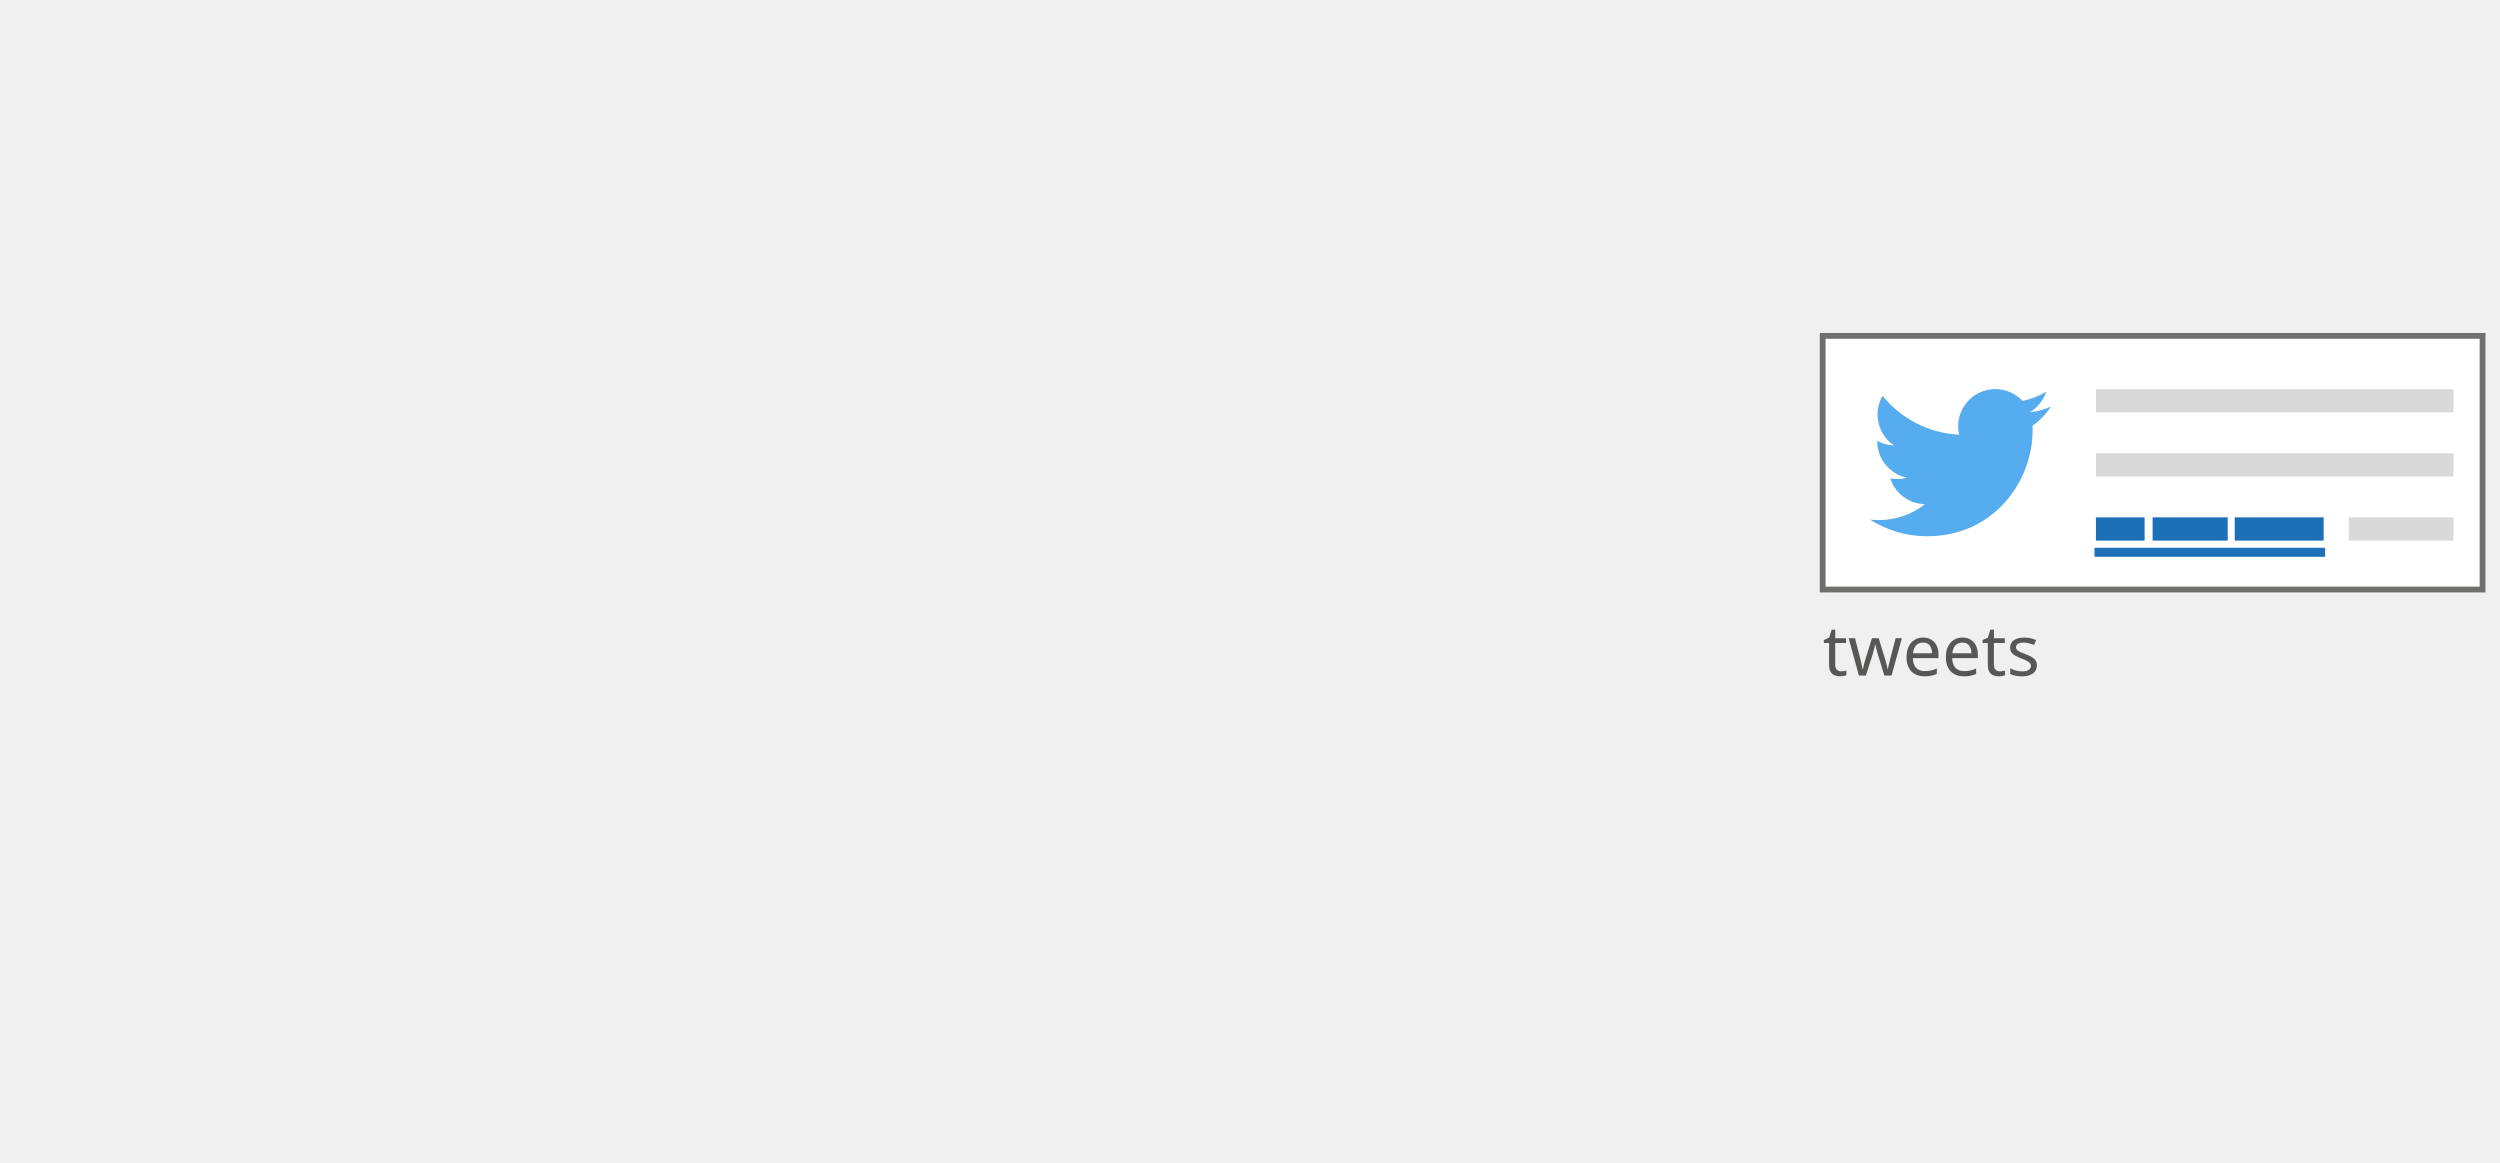
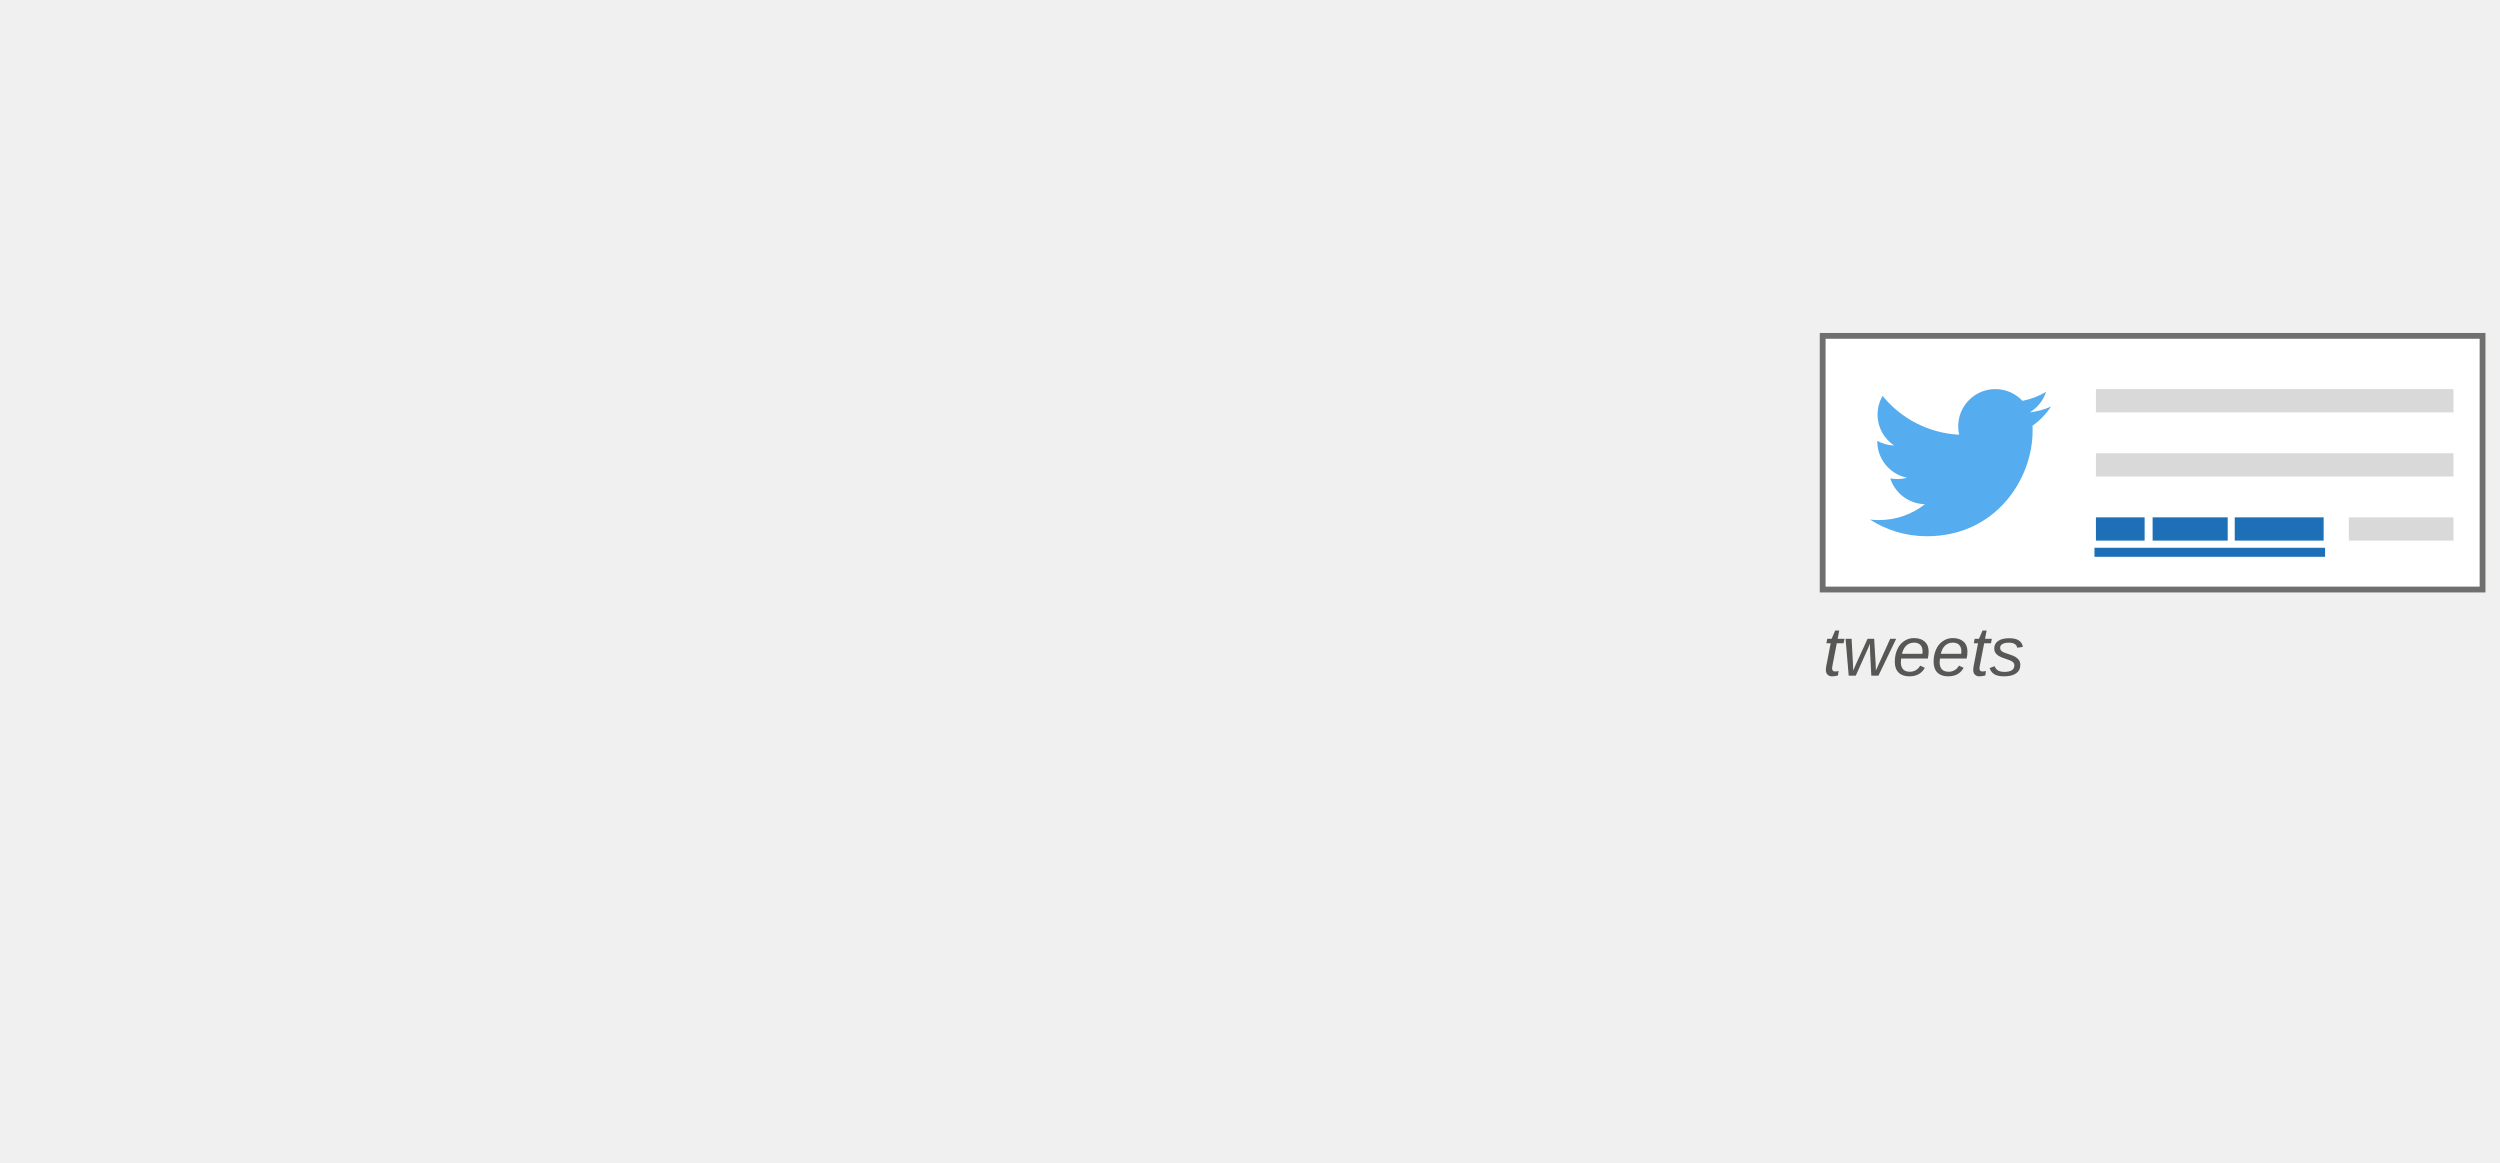
<svg xmlns="http://www.w3.org/2000/svg" version="1.1" x="0px" y="0px" width="860px" height="400px" viewBox="0 0 860 400" enable-background="new 0 0 860 400" xml:space="preserve">
-   <g id="Tweets">
-     <g>
-       <rect x="627" y="115.54" fill="#FFFFFF" stroke="#6F6F6E" stroke-width="2" stroke-miterlimit="10" width="227" height="87.26" />
-       <rect x="721" y="133.86" fill="#D9D9D9" width="123" height="8" />
-       <rect x="721" y="155.92" fill="#D9D9D9" width="123" height="8" />
-       <rect x="808" y="177.97" fill="#D9D9D9" width="36" height="8" />
-       <rect x="721" y="177.97" fill="#1D70B7" width="16.75" height="8" />
-       <rect x="740.5" y="177.97" fill="#1D70B7" width="25.83" height="8" />
-       <rect x="768.75" y="177.97" fill="#1D70B7" width="30.58" height="8" />
-       <rect x="721" y="188.93" fill="#1D70B7" stroke="#1D70B7" stroke-miterlimit="10" width="78.33" height="2.11" />
-       <path id="path22" fill="#55ACEE" d="M705.57,139.85c-2.29,1.02-4.75,1.7-7.34,2.01c2.64-1.58,4.66-4.09,5.62-7.07    c-2.47,1.46-5.2,2.53-8.12,3.1c-2.33-2.48-5.65-4.04-9.33-4.04c-7.06,0-12.78,5.72-12.78,12.78c0,1,0.11,1.98,0.33,2.91    c-10.62-0.53-20.04-5.62-26.34-13.35c-1.1,1.89-1.73,4.08-1.73,6.42c0,4.43,2.25,8.35,5.69,10.64c-2.1-0.07-4.07-0.64-5.79-1.6    c0,0.05,0,0.11,0,0.16c0,6.19,4.41,11.36,10.25,12.53c-1.07,0.29-2.2,0.45-3.37,0.45c-0.82,0-1.62-0.08-2.41-0.23    c1.63,5.08,6.35,8.77,11.94,8.88c-4.38,3.43-9.89,5.47-15.87,5.47c-1.03,0-2.05-0.06-3.05-0.18c5.66,3.63,12.38,5.74,19.59,5.74    c23.51,0,36.36-19.47,36.36-36.36c0-0.55-0.01-1.1-0.04-1.65C701.69,144.67,703.85,142.42,705.57,139.85" />
-     </g>
-     <text transform="matrix(1 0 0 1 627 232.4238)" fill="#575756" font-family="'Arial-ItalicMT'" font-size="24">tweets</text>
+   <style>
+ #bird {
+   animation: pulse 1s linear infinite;
+   transform-origin: center;
+ }
+ @keyframes pulse {
+   0%   { transform: scale(1.05); }
+   50%  { transform: scale(0.95); }
+   100% { transform: scale(1.00); }
+ }
+ 
+ @supports (-webkit-appearance:none) {
+   #tweet {
+     animation: rotate 3s ease-in-out infinite alternate;
+     transform-origin: center;
+   }
+ }
+ @keyframes rotate {
+   from { transform: rotate(-3deg); }
+   to   { transform: rotate( 3deg); }
+ }
+ </style>
+   <text transform="matrix(1 0 0 1 627 232.4238)" fill="#575756" style="font: 24px Arial; font-style: italic;">tweets</text>
+   <g id="tweet">
+     <rect x="627" y="115.54" fill="#FFFFFF" stroke="#6F6F6E" stroke-width="2" stroke-miterlimit="10" width="227" height="87.26" />
+     <rect x="721" y="133.86" fill="#D9D9D9" width="123" height="8" />
+     <rect x="721" y="155.92" fill="#D9D9D9" width="123" height="8" />
+     <rect x="808" y="177.97" fill="#D9D9D9" width="36" height="8" />
+     <rect x="721" y="177.97" fill="#1D70B7" width="16.75" height="8" />
+     <rect x="740.5" y="177.97" fill="#1D70B7" width="25.83" height="8" />
+     <rect x="768.75" y="177.97" fill="#1D70B7" width="30.58" height="8" />
+     <rect x="721" y="188.93" fill="#1D70B7" stroke="#1D70B7" stroke-miterlimit="10" width="78.33" height="2.11" />
+     <path id="bird" fill="#55ACEE" d="M705.57,139.85c-2.29,1.02-4.75,1.7-7.34,2.01c2.64-1.58,4.66-4.09,5.62-7.07     c-2.47,1.46-5.2,2.53-8.12,3.1c-2.33-2.48-5.65-4.04-9.33-4.04c-7.06,0-12.78,5.72-12.78,12.78c0,1,0.11,1.98,0.33,2.91     c-10.62-0.53-20.04-5.62-26.34-13.35c-1.1,1.89-1.73,4.08-1.73,6.42c0,4.43,2.25,8.35,5.69,10.64c-2.1-0.07-4.07-0.64-5.79-1.6     c0,0.05,0,0.11,0,0.16c0,6.19,4.41,11.36,10.25,12.53c-1.07,0.29-2.2,0.45-3.37,0.45c-0.82,0-1.62-0.08-2.41-0.23     c1.63,5.08,6.35,8.77,11.94,8.88c-4.38,3.43-9.89,5.47-15.87,5.47c-1.03,0-2.05-0.06-3.05-0.18c5.66,3.63,12.38,5.74,19.59,5.74     c23.51,0,36.36-19.47,36.36-36.36c0-0.55-0.01-1.1-0.04-1.65C701.69,144.67,703.85,142.42,705.57,139.85" />
  </g>
</svg>
